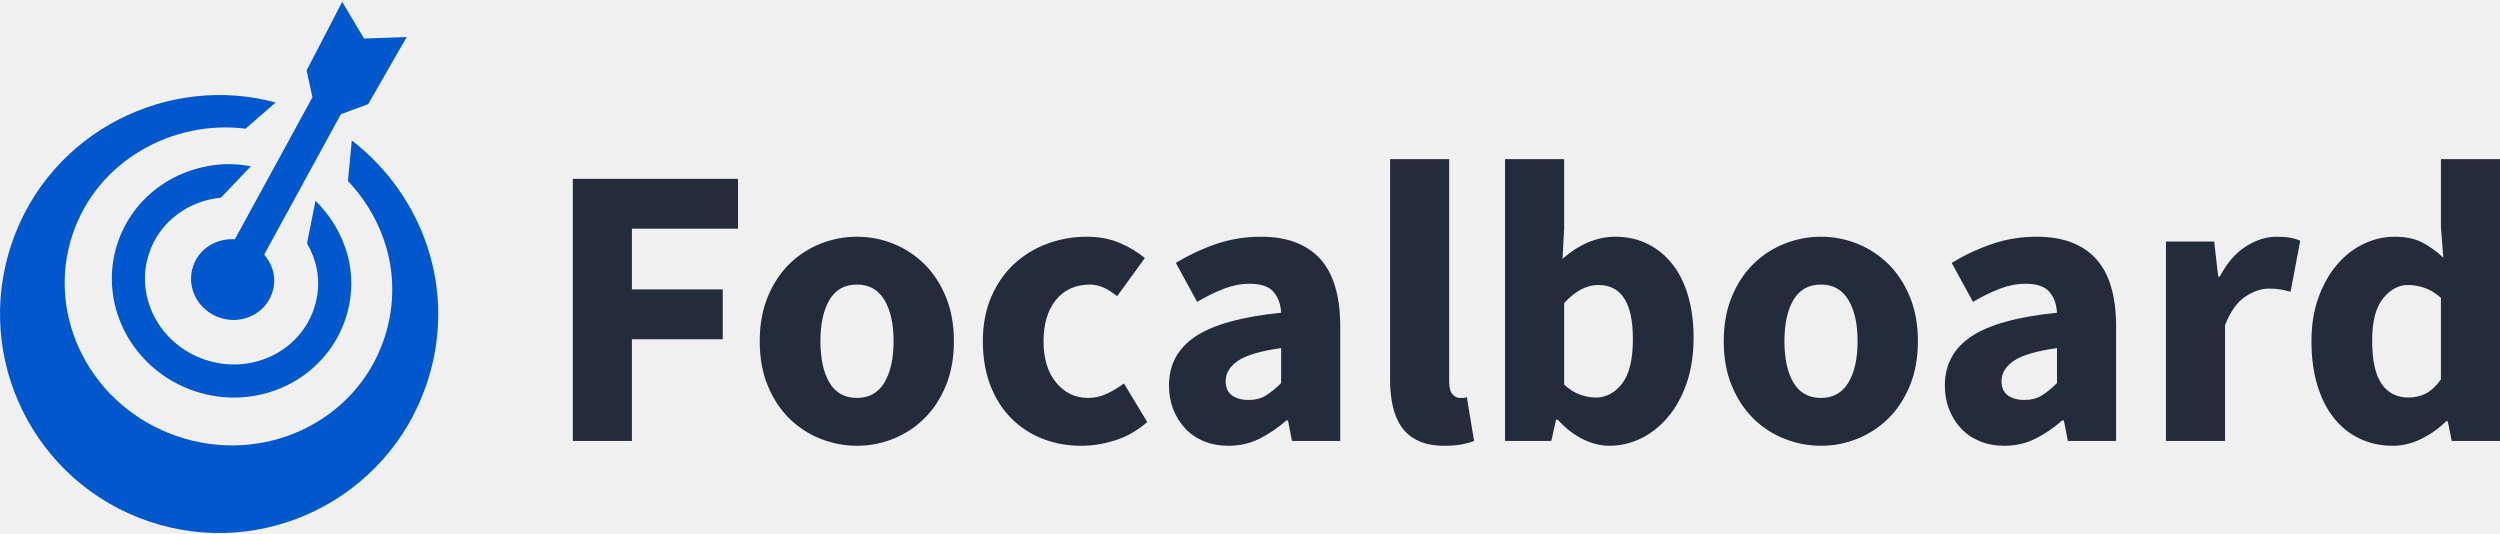
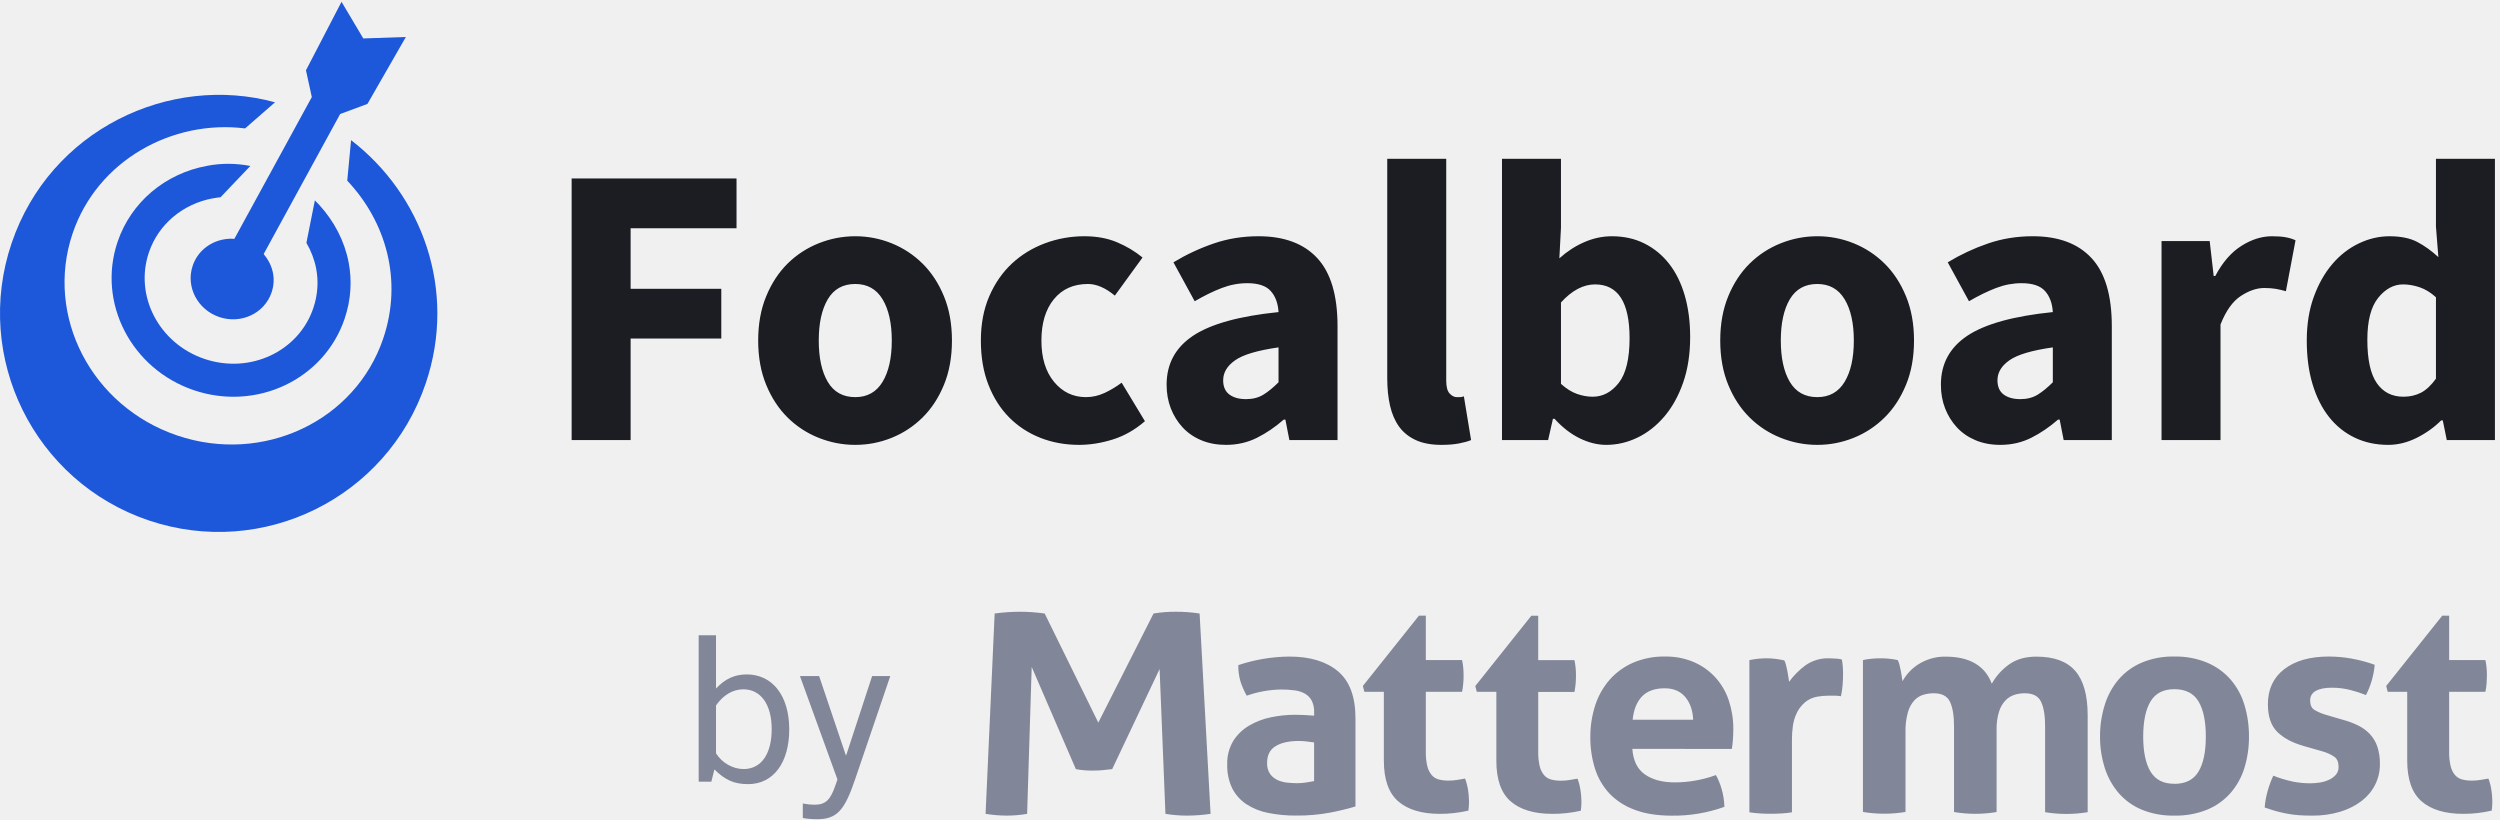
- <svg xmlns="http://www.w3.org/2000/svg" version="1.1" x="0px" y="0px" width="164px" height="35px" viewBox="0 0 300 64" enable-background="new 0 0 300 64" xml:space="preserve">
-   <g id="Layer_2" display="none">
-     <rect x="0" y="0.16" display="inline" fill-rule="evenodd" clip-rule="evenodd" fill="#FFFFFF" width="300" height="63.84" />
+ <svg xmlns="http://www.w3.org/2000/svg" width="177" height="58" viewBox="0 0 177 58" fill="none">
+   <g clip-path="url(#clip0_301_506)">
+     <path fill-rule="evenodd" clip-rule="evenodd" d="M19.472 7.243C12.016 5.202 3.543 9.18 0.821 17.219C-1.92 25.315 2.422 34.1 10.518 36.841C18.614 39.582 27.399 35.24 30.141 27.144C32.381 20.529 29.869 13.778 24.856 9.922L24.585 12.79H24.584C27.311 15.673 28.535 19.821 27.131 23.969C25.151 29.816 18.624 32.889 12.552 30.834C6.48 28.779 3.162 22.373 5.141 16.526C6.893 11.351 12.205 8.45 17.354 9.092V9.091L19.472 7.243ZM15.836 16.951C17.871 16.56 19.95 18.573 19.229 20.702C18.726 22.187 17.068 22.969 15.525 22.446C13.982 21.924 13.139 20.296 13.643 18.811C13.98 17.811 14.84 17.131 15.836 16.951ZM15.08 14.04C14.028 14.23 13.048 14.69 12.246 15.37C11.482 16.018 10.881 16.868 10.54 17.877C10.023 19.406 10.199 21.011 10.903 22.371C11.614 23.742 12.861 24.864 14.477 25.411C16.093 25.958 17.765 25.824 19.164 25.166C20.549 24.514 21.664 23.346 22.181 21.817C22.508 20.852 22.554 19.901 22.384 19.013C22.26 18.37 22.022 17.757 21.693 17.193L22.293 14.186C22.404 14.296 22.513 14.409 22.618 14.524C23.648 15.654 24.389 17.046 24.683 18.573C24.927 19.842 24.862 21.198 24.398 22.568C23.669 24.723 22.103 26.367 20.163 27.281C18.236 28.189 15.938 28.375 13.727 27.627C11.517 26.879 9.805 25.334 8.825 23.442C7.839 21.539 7.594 19.282 8.324 17.125C8.806 15.701 9.655 14.499 10.736 13.583C11.843 12.645 13.198 12.009 14.655 11.743L14.655 11.741C15.69 11.541 16.728 11.557 17.724 11.75L15.614 13.965C15.441 13.981 15.268 14.007 15.095 14.04H15.08V14.04Z" fill="#1C58D9" />
+     <path fill-rule="evenodd" clip-rule="evenodd" d="M22.077 6.872L21.662 4.977L24.18 0.129L25.721 2.722L28.735 2.618L26.016 7.356L24.083 8.072L17.394 20.316L15.342 19.199L22.077 6.872Z" fill="#1C58D9" />
+     <path fill-rule="evenodd" clip-rule="evenodd" d="M40.472 31.156V12.637H52.146V16.159H44.648V20.448H51.067V23.97H44.648V31.156H40.472ZM60.554 31.497C59.663 31.497 58.801 31.331 57.968 31C57.135 30.668 56.401 30.191 55.767 29.565C55.133 28.94 54.626 28.169 54.248 27.25C53.868 26.331 53.679 25.285 53.679 24.111C53.679 22.938 53.868 21.891 54.248 20.973C54.626 20.054 55.133 19.283 55.767 18.657C56.401 18.032 57.136 17.555 57.968 17.223C58.801 16.892 59.663 16.726 60.554 16.726C61.443 16.726 62.3 16.892 63.124 17.223C63.947 17.555 64.676 18.033 65.311 18.657C65.945 19.283 66.452 20.054 66.83 20.973C67.209 21.891 67.398 22.938 67.398 24.111C67.398 25.285 67.209 26.331 66.83 27.25C66.452 28.169 65.945 28.94 65.311 29.565C64.676 30.191 63.947 30.668 63.124 31C62.301 31.331 61.443 31.497 60.554 31.497ZM60.554 28.117C61.406 28.117 62.049 27.757 62.484 27.038C62.92 26.317 63.138 25.343 63.138 24.112C63.138 22.881 62.919 21.906 62.484 21.186C62.049 20.466 61.406 20.106 60.554 20.106C59.682 20.106 59.034 20.466 58.608 21.186C58.181 21.906 57.968 22.881 57.968 24.112C57.968 25.343 58.181 26.317 58.608 27.038C59.034 27.757 59.682 28.117 60.554 28.117ZM76.404 31.497C75.418 31.497 74.505 31.331 73.662 31C72.82 30.668 72.086 30.191 71.461 29.565C70.836 28.94 70.344 28.169 69.984 27.25C69.624 26.331 69.445 25.285 69.445 24.111C69.445 22.938 69.643 21.891 70.041 20.973C70.439 20.054 70.974 19.283 71.646 18.657C72.319 18.032 73.099 17.555 73.989 17.223C74.879 16.892 75.807 16.726 76.773 16.726C77.644 16.726 78.415 16.868 79.087 17.152C79.76 17.436 80.361 17.796 80.891 18.231L78.931 20.93C78.268 20.381 77.634 20.106 77.028 20.106C76.005 20.106 75.2 20.466 74.613 21.186C74.026 21.906 73.732 22.881 73.732 24.112C73.732 25.343 74.031 26.317 74.628 27.038C75.224 27.757 75.977 28.117 76.885 28.117C77.34 28.117 77.78 28.017 78.207 27.819C78.633 27.62 79.034 27.378 79.413 27.094L81.061 29.821C80.36 30.427 79.603 30.859 78.789 31.114C77.975 31.369 77.18 31.497 76.404 31.497ZM86.799 31.497C86.155 31.497 85.573 31.388 85.052 31.17C84.532 30.952 84.092 30.649 83.731 30.261C83.372 29.873 83.093 29.423 82.893 28.912C82.695 28.401 82.596 27.842 82.596 27.236C82.596 25.759 83.221 24.603 84.471 23.77C85.721 22.938 87.737 22.379 90.521 22.095C90.483 21.469 90.298 20.973 89.967 20.603C89.636 20.234 89.082 20.05 88.306 20.05C87.7 20.05 87.099 20.163 86.502 20.39C85.906 20.618 85.266 20.93 84.584 21.328L83.079 18.572C83.987 18.023 84.939 17.578 85.934 17.238C86.928 16.896 87.984 16.726 89.1 16.726C90.919 16.726 92.305 17.242 93.262 18.274C94.218 19.305 94.697 20.911 94.697 23.088V31.155H91.288L91.005 29.706H90.891C90.285 30.236 89.651 30.667 88.988 30.998C88.325 31.329 87.594 31.497 86.799 31.497ZM88.219 28.259C88.692 28.259 89.099 28.154 89.44 27.947C89.781 27.739 90.14 27.444 90.52 27.066V24.595C89.043 24.804 88.021 25.106 87.453 25.504C86.884 25.902 86.6 26.375 86.6 26.924C86.6 27.378 86.748 27.715 87.041 27.933C87.334 28.15 87.727 28.259 88.219 28.259ZM102.052 31.497C101.332 31.497 100.726 31.384 100.234 31.156C99.741 30.928 99.349 30.612 99.055 30.205C98.762 29.798 98.549 29.305 98.416 28.728C98.283 28.15 98.217 27.502 98.217 26.782V11.245H102.393V26.953C102.393 27.388 102.473 27.691 102.634 27.861C102.794 28.032 102.96 28.117 103.131 28.117C103.225 28.117 103.306 28.117 103.372 28.117C103.438 28.117 103.529 28.099 103.642 28.061L104.153 31.157C103.926 31.252 103.637 31.332 103.287 31.398C102.937 31.465 102.525 31.497 102.052 31.497ZM113.725 31.497C113.1 31.497 112.471 31.34 111.837 31.028C111.202 30.716 110.611 30.256 110.061 29.65H109.948L109.607 31.156H106.341V11.245H110.516V16.131L110.402 18.289C110.952 17.797 111.543 17.413 112.178 17.139C112.813 16.864 113.461 16.727 114.124 16.727C114.976 16.727 115.743 16.897 116.424 17.238C117.106 17.579 117.689 18.056 118.171 18.672C118.654 19.288 119.023 20.036 119.279 20.916C119.535 21.797 119.663 22.777 119.663 23.856C119.663 25.069 119.497 26.147 119.165 27.093C118.834 28.04 118.389 28.841 117.83 29.495C117.272 30.147 116.637 30.645 115.928 30.985C115.217 31.326 114.483 31.497 113.725 31.497ZM112.76 28.088C113.48 28.088 114.096 27.762 114.607 27.109C115.118 26.456 115.374 25.4 115.374 23.941C115.374 21.404 114.559 20.136 112.931 20.136C112.098 20.136 111.294 20.562 110.517 21.414V27.179C110.896 27.52 111.274 27.756 111.653 27.89C112.031 28.022 112.4 28.088 112.76 28.088ZM128.666 31.497C127.776 31.497 126.915 31.331 126.081 31C125.248 30.668 124.515 30.191 123.88 29.565C123.246 28.94 122.739 28.169 122.361 27.25C121.982 26.331 121.793 25.285 121.793 24.111C121.793 22.938 121.982 21.891 122.361 20.973C122.739 20.054 123.246 19.283 123.88 18.657C124.515 18.032 125.248 17.555 126.081 17.223C126.915 16.892 127.776 16.726 128.666 16.726C129.557 16.726 130.413 16.892 131.237 17.223C132.06 17.555 132.79 18.033 133.424 18.657C134.059 19.283 134.565 20.054 134.943 20.973C135.323 21.891 135.512 22.938 135.512 24.111C135.512 25.285 135.323 26.331 134.943 27.25C134.565 28.169 134.059 28.94 133.424 29.565C132.79 30.191 132.061 30.668 131.237 31C130.413 31.331 129.557 31.497 128.666 31.497ZM128.666 28.117C129.518 28.117 130.162 27.757 130.598 27.038C131.033 26.317 131.251 25.343 131.251 24.112C131.251 22.881 131.033 21.906 130.598 21.186C130.162 20.466 129.518 20.106 128.666 20.106C127.795 20.106 127.147 20.466 126.72 21.186C126.294 21.906 126.081 22.881 126.081 24.112C126.081 25.343 126.294 26.317 126.72 27.038C127.147 27.757 127.795 28.117 128.666 28.117ZM141.619 31.497C140.975 31.497 140.393 31.388 139.872 31.17C139.351 30.952 138.911 30.649 138.551 30.261C138.192 29.873 137.912 29.423 137.713 28.912C137.514 28.401 137.415 27.842 137.415 27.236C137.415 25.759 138.04 24.603 139.29 23.77C140.54 22.938 142.557 22.379 145.34 22.095C145.302 21.469 145.117 20.973 144.786 20.603C144.455 20.234 143.901 20.05 143.125 20.05C142.519 20.05 141.917 20.163 141.321 20.39C140.726 20.618 140.085 20.93 139.404 21.328L137.899 18.572C138.807 18.023 139.759 17.578 140.753 17.238C141.747 16.896 142.803 16.726 143.92 16.726C145.739 16.726 147.125 17.242 148.081 18.274C149.038 19.305 149.516 20.911 149.516 23.088V31.155H146.108L145.824 29.706H145.71C145.104 30.236 144.47 30.667 143.807 30.998C143.143 31.331 142.414 31.497 141.619 31.497ZM143.04 28.259C143.512 28.259 143.919 28.154 144.261 27.947C144.601 27.738 144.961 27.444 145.34 27.066V24.595C143.863 24.804 142.841 25.106 142.272 25.504C141.704 25.902 141.42 26.375 141.42 26.924C141.42 27.378 141.567 27.715 141.86 27.933C142.155 28.15 142.547 28.259 143.04 28.259ZM153.037 31.156V17.068H156.446L156.729 19.539H156.842C157.354 18.573 157.969 17.863 158.689 17.409C159.409 16.954 160.128 16.727 160.847 16.727C161.245 16.727 161.572 16.75 161.828 16.798C162.084 16.845 162.315 16.916 162.524 17.011L161.842 20.618C161.577 20.542 161.331 20.485 161.103 20.447C160.877 20.41 160.611 20.39 160.308 20.39C159.779 20.39 159.224 20.579 158.646 20.958C158.069 21.338 157.591 22.01 157.212 22.975V31.156H153.037ZM169.086 31.497C168.214 31.497 167.424 31.326 166.714 30.986C166.003 30.645 165.398 30.157 164.895 29.523C164.394 28.889 164.006 28.117 163.731 27.208C163.457 26.299 163.319 25.267 163.319 24.112C163.319 22.956 163.485 21.925 163.817 21.016C164.148 20.106 164.584 19.335 165.123 18.701C165.662 18.066 166.288 17.578 166.998 17.238C167.708 16.897 168.433 16.727 169.171 16.727C169.967 16.727 170.62 16.859 171.131 17.124C171.642 17.389 172.143 17.749 172.636 18.203L172.465 16.044V11.245H176.641V31.156H173.232L172.949 29.764H172.835C172.343 30.256 171.765 30.668 171.102 31C170.439 31.331 169.767 31.497 169.086 31.497ZM170.164 28.088C170.619 28.088 171.031 27.994 171.401 27.805C171.77 27.615 172.125 27.284 172.465 26.811V21.045C172.087 20.704 171.699 20.468 171.301 20.335C170.903 20.202 170.515 20.136 170.136 20.136C169.473 20.136 168.886 20.453 168.375 21.087C167.864 21.721 167.608 22.711 167.608 24.056C167.608 25.456 167.831 26.479 168.276 27.123C168.721 27.767 169.351 28.088 170.164 28.088Z" fill="#1B1D22" />
  </g>
-   <g id="Layer_1">
-     <g>
-       <g>
-         <path fill-rule="evenodd" clip-rule="evenodd" fill="#0058CC" d="M33.071,12.289C20.408,8.822,6.018,15.578,1.395,29.232     c-4.655,13.75,2.719,28.67,16.469,33.325c13.75,4.655,28.67-2.719,33.326-16.469c3.804-11.235-0.462-22.701-8.976-29.249     l-0.46,4.871l-0.001,0c4.631,4.896,6.709,11.941,4.325,18.985c-3.362,9.931-14.447,15.151-24.76,11.66     C11.005,48.865,5.37,37.985,8.731,28.054c2.975-8.788,11.998-13.715,20.743-12.625v-0.001L33.071,12.289L33.071,12.289z      M26.896,28.777c3.456-0.665,6.986,2.754,5.762,6.37c-0.854,2.522-3.67,3.85-6.291,2.962c-2.62-0.887-4.052-3.651-3.197-6.174     C23.743,30.238,25.204,29.083,26.896,28.777L26.896,28.777z M25.611,23.833c-1.786,0.323-3.45,1.104-4.812,2.258     c-1.299,1.101-2.319,2.545-2.898,4.258c-0.879,2.597-0.579,5.323,0.617,7.632c1.206,2.329,3.325,4.234,6.07,5.164     c2.744,0.929,5.584,0.701,7.959-0.417c2.352-1.107,4.246-3.091,5.125-5.688c0.555-1.639,0.633-3.254,0.344-4.761     c-0.21-1.093-0.615-2.134-1.174-3.091l1.019-5.107c0.189,0.187,0.374,0.378,0.552,0.574c1.75,1.919,3.008,4.283,3.508,6.877     c0.415,2.154,0.304,4.457-0.484,6.784c-1.239,3.661-3.898,6.453-7.193,8.005c-3.273,1.541-7.175,1.858-10.93,0.588     c-3.754-1.271-6.661-3.895-8.326-7.108c-1.674-3.233-2.09-7.065-0.851-10.728c0.819-2.419,2.26-4.46,4.097-6.016     c1.88-1.593,4.181-2.673,6.656-3.125l-0.001-0.004c1.759-0.339,3.522-0.313,5.213,0.016l-3.583,3.761     c-0.294,0.028-0.588,0.071-0.883,0.127H25.611z" />
-         <polygon fill-rule="evenodd" clip-rule="evenodd" fill="#0058CC" points="37.495,11.658 36.79,8.44 41.066,0.207 43.683,4.611      48.803,4.434 44.185,12.48 40.902,13.697 29.542,34.491 26.057,32.594    " />
-       </g>
-       <path fill-rule="evenodd" clip-rule="evenodd" fill="#222C3B" d="M68.736,52.902V21.449h19.827v5.982H75.828v7.284H86.73v5.983    H75.828v12.204H68.736L68.736,52.902z M102.842,53.481c-1.513,0-2.976-0.282-4.391-0.845c-1.415-0.563-2.661-1.374-3.739-2.437    c-1.077-1.061-1.937-2.371-2.58-3.932c-0.644-1.56-0.965-3.336-0.965-5.33c0-1.993,0.321-3.771,0.965-5.33    c0.643-1.561,1.503-2.87,2.58-3.933c1.078-1.061,2.325-1.872,3.739-2.435c1.415-0.563,2.878-0.844,4.391-0.844    c1.511,0,2.966,0.281,4.365,0.844c1.398,0.563,2.637,1.375,3.714,2.435c1.078,1.063,1.938,2.372,2.581,3.933    c0.644,1.559,0.965,3.337,0.965,5.33c0,1.994-0.321,3.771-0.965,5.33c-0.643,1.561-1.503,2.871-2.581,3.932    c-1.077,1.063-2.316,1.874-3.714,2.437C105.809,53.199,104.353,53.481,102.842,53.481L102.842,53.481z M102.842,47.74    c1.447,0,2.54-0.611,3.279-1.832c0.74-1.224,1.11-2.879,1.11-4.97c0-2.09-0.371-3.746-1.11-4.969    c-0.739-1.222-1.832-1.834-3.279-1.834c-1.48,0-2.581,0.612-3.305,1.834c-0.724,1.223-1.086,2.879-1.086,4.969    c0,2.091,0.362,3.746,1.086,4.97C100.261,47.129,101.362,47.74,102.842,47.74L102.842,47.74z M129.761,53.481    c-1.673,0-3.225-0.282-4.656-0.845c-1.43-0.563-2.677-1.374-3.738-2.437c-1.062-1.061-1.897-2.371-2.509-3.932    c-0.611-1.56-0.916-3.336-0.916-5.33c0-1.993,0.337-3.771,1.013-5.33c0.676-1.561,1.584-2.87,2.726-3.933    c1.142-1.061,2.468-1.872,3.979-2.435c1.512-0.563,3.088-0.844,4.728-0.844c1.479,0,2.789,0.241,3.931,0.723    c1.142,0.482,2.163,1.093,3.063,1.833l-3.329,4.583c-1.126-0.932-2.203-1.399-3.232-1.399c-1.737,0-3.104,0.612-4.101,1.834    c-0.997,1.223-1.496,2.879-1.496,4.969c0,2.091,0.507,3.746,1.521,4.97c1.013,1.221,2.292,1.832,3.834,1.832    c0.772,0,1.52-0.169,2.244-0.506c0.724-0.338,1.406-0.748,2.05-1.231l2.798,4.632c-1.19,1.029-2.477,1.762-3.859,2.196    C132.43,53.264,131.079,53.481,129.761,53.481L129.761,53.481z M147.416,53.481c-1.093,0-2.082-0.185-2.966-0.556    c-0.884-0.369-1.632-0.884-2.244-1.543c-0.61-0.659-1.084-1.423-1.423-2.291c-0.337-0.868-0.505-1.817-0.505-2.847    c0-2.509,1.061-4.471,3.184-5.886c2.123-1.414,5.547-2.363,10.276-2.846c-0.065-1.062-0.379-1.905-0.941-2.533    c-0.563-0.627-1.503-0.94-2.822-0.94c-1.029,0-2.05,0.193-3.063,0.579c-1.013,0.386-2.099,0.916-3.257,1.592l-2.556-4.68    c1.542-0.932,3.159-1.688,4.848-2.267c1.688-0.579,3.481-0.868,5.378-0.868c3.089,0,5.443,0.876,7.067,2.628    s2.437,4.479,2.437,8.176v13.701h-5.789l-0.481-2.46h-0.194c-1.028,0.899-2.105,1.632-3.231,2.194S148.767,53.481,147.416,53.481    L147.416,53.481z M149.828,47.981c0.804,0,1.495-0.177,2.074-0.53s1.189-0.853,1.834-1.496v-4.196    c-2.509,0.354-4.245,0.868-5.21,1.544c-0.965,0.675-1.447,1.479-1.447,2.411c0,0.772,0.25,1.344,0.748,1.713    C148.325,47.797,148.992,47.981,149.828,47.981L149.828,47.981z M173.321,53.481c-1.223,0-2.252-0.192-3.088-0.579    s-1.503-0.924-2.002-1.616c-0.498-0.691-0.859-1.527-1.085-2.508c-0.226-0.981-0.338-2.083-0.338-3.305V19.086h7.092v26.677    c0,0.74,0.137,1.254,0.409,1.543c0.273,0.29,0.555,0.435,0.845,0.435c0.16,0,0.297,0,0.41,0c0.112,0,0.266-0.032,0.458-0.096    l0.868,5.258c-0.386,0.161-0.876,0.297-1.472,0.41C174.824,53.426,174.125,53.481,173.321,53.481L173.321,53.481z M193.147,53.481    c-1.062,0-2.13-0.266-3.208-0.796c-1.077-0.53-2.082-1.312-3.016-2.341h-0.192l-0.578,2.558h-5.548V19.086h7.092v8.297    l-0.194,3.666c0.934-0.836,1.938-1.487,3.016-1.954c1.078-0.467,2.179-0.699,3.305-0.699c1.447,0,2.75,0.289,3.907,0.868    c1.158,0.579,2.147,1.39,2.967,2.436c0.82,1.045,1.447,2.316,1.881,3.811c0.435,1.495,0.652,3.16,0.652,4.992    c0,2.06-0.282,3.892-0.845,5.499c-0.563,1.608-1.318,2.968-2.268,4.078c-0.948,1.108-2.026,1.953-3.231,2.532    C195.681,53.191,194.434,53.481,193.147,53.481L193.147,53.481z M191.508,47.692c1.222,0,2.268-0.555,3.136-1.664    s1.303-2.902,1.303-5.38c0-4.309-1.384-6.463-4.149-6.463c-1.415,0-2.781,0.724-4.1,2.171v9.792    c0.643,0.579,1.285,0.98,1.929,1.207C190.269,47.579,190.896,47.692,191.508,47.692L191.508,47.692z M218.522,53.481    c-1.512,0-2.975-0.282-4.391-0.845c-1.414-0.563-2.66-1.374-3.738-2.437c-1.077-1.061-1.938-2.371-2.58-3.932    c-0.644-1.56-0.965-3.336-0.965-5.33c0-1.993,0.321-3.771,0.965-5.33c0.643-1.561,1.503-2.87,2.58-3.933    c1.078-1.061,2.324-1.872,3.738-2.435c1.416-0.563,2.879-0.844,4.391-0.844s2.967,0.281,4.366,0.844    c1.398,0.563,2.637,1.375,3.714,2.435c1.078,1.063,1.938,2.372,2.581,3.933c0.644,1.559,0.965,3.337,0.965,5.33    c0,1.994-0.321,3.771-0.965,5.33c-0.643,1.561-1.503,2.871-2.581,3.932c-1.077,1.063-2.315,1.874-3.714,2.437    C221.489,53.199,220.034,53.481,218.522,53.481L218.522,53.481z M218.522,47.74c1.447,0,2.54-0.611,3.28-1.832    c0.739-1.224,1.109-2.879,1.109-4.97c0-2.09-0.37-3.746-1.109-4.969c-0.74-1.222-1.833-1.834-3.28-1.834    c-1.479,0-2.581,0.612-3.305,1.834c-0.724,1.223-1.086,2.879-1.086,4.969c0,2.091,0.362,3.746,1.086,4.97    C215.941,47.129,217.043,47.74,218.522,47.74L218.522,47.74z M240.52,53.481c-1.093,0-2.082-0.185-2.966-0.556    c-0.885-0.369-1.632-0.884-2.244-1.543c-0.61-0.659-1.085-1.423-1.423-2.291s-0.506-1.817-0.506-2.847    c0-2.509,1.061-4.471,3.184-5.886c2.123-1.414,5.548-2.363,10.275-2.846c-0.065-1.062-0.379-1.905-0.941-2.533    c-0.562-0.627-1.503-0.94-2.821-0.94c-1.029,0-2.051,0.193-3.063,0.579s-2.099,0.916-3.257,1.592l-2.556-4.68    c1.543-0.932,3.159-1.688,4.848-2.267c1.688-0.579,3.481-0.868,5.378-0.868c3.089,0,5.444,0.876,7.068,2.628    s2.437,4.479,2.437,8.176v13.701h-5.789l-0.482-2.46h-0.193c-1.029,0.899-2.106,1.632-3.232,2.194    C243.109,53.199,241.871,53.481,240.52,53.481L240.52,53.481z M242.933,47.981c0.803,0,1.494-0.177,2.074-0.53    c0.578-0.354,1.189-0.853,1.833-1.496v-4.196c-2.508,0.354-4.245,0.868-5.21,1.544c-0.966,0.675-1.447,1.479-1.447,2.411    c0,0.772,0.249,1.344,0.747,1.713C241.43,47.797,242.096,47.981,242.933,47.981L242.933,47.981z M259.913,52.902V28.975h5.789    l0.481,4.197h0.192c0.869-1.641,1.914-2.846,3.137-3.618c1.222-0.773,2.444-1.158,3.665-1.158c0.676,0,1.231,0.04,1.666,0.121    c0.434,0.08,0.827,0.2,1.182,0.361l-1.158,6.126c-0.45-0.128-0.868-0.225-1.255-0.29c-0.385-0.063-0.836-0.096-1.351-0.096    c-0.899,0-1.841,0.321-2.822,0.964c-0.98,0.645-1.792,1.786-2.436,3.426v13.894H259.913L259.913,52.902z M287.169,53.481    c-1.48,0-2.823-0.29-4.028-0.868c-1.207-0.579-2.236-1.408-3.089-2.484c-0.851-1.078-1.511-2.389-1.977-3.932    c-0.466-1.544-0.7-3.297-0.7-5.259s0.281-3.714,0.845-5.258c0.563-1.545,1.303-2.854,2.219-3.932s1.979-1.906,3.184-2.484    c1.206-0.579,2.437-0.868,3.691-0.868c1.351,0,2.46,0.224,3.328,0.674c0.869,0.451,1.72,1.062,2.557,1.833l-0.29-3.666v-8.152H300    v33.816h-5.789l-0.481-2.363h-0.193c-0.836,0.835-1.817,1.535-2.943,2.098S288.326,53.481,287.169,53.481L287.169,53.481z     M289.001,47.692c0.772,0,1.471-0.161,2.1-0.482c0.626-0.322,1.229-0.884,1.808-1.688v-9.793c-0.643-0.579-1.302-0.98-1.977-1.206    c-0.676-0.225-1.336-0.337-1.979-0.337c-1.126,0-2.123,0.538-2.991,1.615s-1.303,2.758-1.303,5.042    c0,2.379,0.379,4.116,1.134,5.21C286.549,47.146,287.619,47.692,289.001,47.692z" />
-     </g>
-   </g>
+   <path fill-rule="evenodd" clip-rule="evenodd" d="M70.424 43.437C71.01 43.355 71.602 43.313 72.194 43.312C72.786 43.311 73.377 43.353 73.963 43.437L77.76 51.161L81.67 43.437C82.193 43.349 82.724 43.307 83.255 43.312C83.816 43.31 84.377 43.352 84.932 43.437L85.708 57.62C85.16 57.701 84.606 57.743 84.052 57.745C83.536 57.746 83.022 57.704 82.513 57.62L82.1 47.365L78.743 54.453C78.529 54.481 78.307 54.505 78.078 54.526C77.848 54.548 77.618 54.557 77.387 54.557C77.188 54.557 76.99 54.557 76.791 54.537C76.582 54.521 76.375 54.493 76.17 54.453L73.044 47.218L72.72 57.62C72.249 57.702 71.773 57.744 71.295 57.745C70.787 57.744 70.28 57.702 69.779 57.62L70.422 43.437H70.424ZM170.429 48.98H169.05L168.944 48.565L172.912 43.589H173.399V46.733H175.966C176.006 46.918 176.034 47.106 176.051 47.294C176.065 47.461 176.073 47.635 176.073 47.815C176.073 47.994 176.065 48.197 176.051 48.377C176.035 48.58 176.006 48.781 175.966 48.98H173.399V53.206C173.391 53.557 173.427 53.907 173.506 54.248C173.559 54.476 173.664 54.69 173.813 54.872C173.944 55.023 174.117 55.131 174.312 55.185C174.54 55.243 174.775 55.271 175.011 55.267C175.221 55.268 175.431 55.25 175.638 55.216L176.18 55.123C176.28 55.389 176.351 55.664 176.392 55.945C176.432 56.196 176.453 56.45 176.455 56.705C176.455 56.856 176.455 56.985 176.445 57.089C176.434 57.193 176.427 57.294 176.413 57.391C175.753 57.545 175.077 57.622 174.398 57.62C173.111 57.62 172.128 57.325 171.449 56.735C170.77 56.145 170.431 55.184 170.431 53.852V48.98H170.429ZM163.092 52.811C162.3 52.589 161.681 52.259 161.236 51.822C160.79 51.386 160.567 50.73 160.567 49.855C160.567 48.801 160.953 47.975 161.724 47.378C162.495 46.781 163.545 46.483 164.874 46.483C165.42 46.483 165.964 46.532 166.501 46.629C167.055 46.731 167.599 46.877 168.128 47.066C168.096 47.446 168.025 47.823 167.917 48.19C167.816 48.542 167.679 48.884 167.51 49.211C167.144 49.063 166.768 48.941 166.384 48.846C165.962 48.74 165.527 48.688 165.091 48.69C164.611 48.69 164.235 48.762 163.967 48.908C163.837 48.974 163.73 49.074 163.658 49.198C163.586 49.322 163.552 49.463 163.56 49.606C163.56 49.911 163.655 50.126 163.846 50.251C164.1 50.404 164.373 50.523 164.66 50.605L165.869 50.959C166.246 51.059 166.612 51.195 166.962 51.366C167.266 51.516 167.542 51.717 167.776 51.96C168.013 52.212 168.193 52.509 168.306 52.834C168.443 53.243 168.508 53.672 168.497 54.103C168.501 54.601 168.389 55.092 168.169 55.54C167.945 55.99 167.62 56.385 167.22 56.695C166.766 57.04 166.251 57.301 165.702 57.466C165.05 57.662 164.37 57.756 163.687 57.746C163.347 57.746 163.036 57.736 162.754 57.716C162.481 57.696 162.21 57.661 161.941 57.611C161.679 57.563 161.421 57.503 161.166 57.434C160.912 57.365 160.636 57.274 160.339 57.168C160.37 56.784 160.437 56.404 160.541 56.033C160.645 55.651 160.781 55.279 160.948 54.919C161.379 55.088 161.822 55.224 162.274 55.325C162.703 55.416 163.14 55.46 163.579 55.458C163.795 55.456 164.012 55.439 164.226 55.406C164.449 55.374 164.667 55.311 164.872 55.218C165.062 55.135 165.231 55.014 165.371 54.864C165.51 54.706 165.582 54.501 165.572 54.292C165.572 53.959 165.47 53.72 165.264 53.574C165.001 53.401 164.711 53.272 164.406 53.189L163.091 52.814L163.092 52.811ZM153.944 57.745C153.148 57.763 152.357 57.618 151.622 57.318C150.99 57.052 150.431 56.646 149.988 56.131C149.546 55.607 149.215 55.002 149.013 54.352C148.788 53.638 148.677 52.894 148.683 52.146C148.678 51.391 148.789 50.64 149.013 49.918C149.212 49.26 149.543 48.647 149.988 48.117C150.432 47.6 150.991 47.191 151.622 46.919C152.355 46.613 153.147 46.464 153.944 46.483C154.745 46.465 155.54 46.615 156.278 46.92C156.915 47.191 157.481 47.601 157.932 48.118C158.383 48.645 158.715 49.259 158.909 49.92C159.126 50.643 159.233 51.393 159.227 52.147C159.234 52.894 159.127 53.638 158.909 54.353C158.712 55.006 158.38 55.612 157.932 56.132C157.482 56.648 156.916 57.054 156.278 57.319C155.538 57.618 154.744 57.763 153.944 57.745ZM153.944 55.496C154.736 55.496 155.306 55.209 155.653 54.633C156 54.057 156.173 53.228 156.172 52.146C156.172 51.063 155.999 50.233 155.653 49.658C155.307 49.082 154.737 48.794 153.944 48.794C153.167 48.794 152.605 49.082 152.259 49.658C151.913 50.233 151.739 51.063 151.738 52.146C151.738 53.227 151.912 54.056 152.259 54.633C152.606 55.209 153.168 55.495 153.944 55.491V55.496ZM131.896 46.733C132.092 46.691 132.29 46.66 132.49 46.64C132.708 46.617 132.928 46.607 133.147 46.608C133.36 46.606 133.572 46.617 133.783 46.64C133.968 46.66 134.159 46.692 134.357 46.733C134.409 46.828 134.449 46.93 134.474 47.035C134.509 47.168 134.541 47.301 134.569 47.451C134.596 47.602 134.621 47.739 134.643 47.877C134.665 48.016 134.682 48.134 134.696 48.231C134.821 48.008 134.97 47.798 135.142 47.607C135.334 47.392 135.556 47.203 135.8 47.046C136.066 46.875 136.355 46.741 136.658 46.646C137.004 46.537 137.366 46.484 137.729 46.489C139.441 46.489 140.537 47.128 141.018 48.406C141.314 47.878 141.723 47.419 142.216 47.062C142.733 46.68 143.388 46.489 144.18 46.489C145.423 46.489 146.338 46.826 146.926 47.499C147.513 48.173 147.807 49.224 147.807 50.653V57.502C146.81 57.668 145.791 57.668 144.794 57.502V51.417C144.794 50.668 144.699 50.091 144.508 49.687C144.317 49.282 143.932 49.081 143.351 49.083C143.111 49.083 142.871 49.118 142.641 49.187C142.399 49.261 142.181 49.393 142.005 49.571C141.79 49.797 141.631 50.068 141.538 50.363C141.405 50.791 141.344 51.237 141.358 51.684V57.492C140.361 57.659 139.342 57.659 138.345 57.492V51.417C138.345 50.668 138.25 50.091 138.059 49.687C137.868 49.282 137.483 49.081 136.902 49.083C136.658 49.083 136.415 49.118 136.181 49.187C135.932 49.26 135.709 49.398 135.534 49.586C135.319 49.83 135.163 50.118 135.078 50.429C134.952 50.89 134.895 51.367 134.909 51.844V57.486C133.912 57.652 132.893 57.652 131.896 57.486V46.733ZM123.866 46.733C124.077 46.692 124.279 46.66 124.469 46.64C124.677 46.618 124.886 46.607 125.096 46.608C125.305 46.608 125.513 46.622 125.721 46.649C125.927 46.677 126.127 46.712 126.325 46.754C126.378 46.849 126.418 46.95 126.442 47.055C126.477 47.188 126.51 47.321 126.538 47.471C126.567 47.622 126.591 47.763 126.613 47.909C126.635 48.056 126.651 48.175 126.666 48.274C126.986 47.834 127.372 47.444 127.81 47.117C128.302 46.765 128.9 46.586 129.508 46.608C129.644 46.608 129.812 46.614 129.996 46.629C130.134 46.635 130.27 46.656 130.403 46.692C130.434 46.849 130.455 47.009 130.467 47.169C130.482 47.35 130.488 47.538 130.488 47.732C130.488 47.968 130.477 48.225 130.456 48.503C130.437 48.769 130.398 49.033 130.339 49.293C130.168 49.264 129.994 49.25 129.82 49.252H129.47C129.197 49.254 128.925 49.278 128.656 49.325C128.345 49.38 128.052 49.512 127.808 49.709C127.508 49.959 127.279 50.28 127.14 50.641C126.96 51.057 126.869 51.64 126.869 52.389V57.511C126.616 57.552 126.362 57.58 126.106 57.593C125.851 57.608 125.604 57.615 125.363 57.615C125.121 57.615 124.879 57.608 124.632 57.593C124.372 57.579 124.114 57.551 123.857 57.511V46.733H123.866ZM115.57 53.02C115.627 53.852 115.924 54.456 116.461 54.831C116.997 55.206 117.705 55.394 118.583 55.393C119.077 55.392 119.57 55.348 120.057 55.26C120.545 55.174 121.024 55.045 121.489 54.875C121.661 55.192 121.798 55.528 121.895 55.874C122.011 56.282 122.075 56.701 122.087 57.124C120.891 57.555 119.625 57.767 118.352 57.748C117.334 57.748 116.461 57.609 115.732 57.331C115.052 57.088 114.439 56.691 113.942 56.174C113.475 55.668 113.128 55.067 112.924 54.415C112.699 53.693 112.588 52.942 112.596 52.187C112.59 51.432 112.704 50.68 112.935 49.96C113.144 49.296 113.486 48.68 113.942 48.149C114.397 47.629 114.961 47.213 115.597 46.93C116.323 46.618 117.11 46.465 117.902 46.483C118.601 46.472 119.295 46.608 119.936 46.882C120.514 47.134 121.03 47.503 121.452 47.965C121.88 48.439 122.204 48.996 122.401 49.599C122.616 50.255 122.724 50.94 122.718 51.628C122.718 51.894 122.708 52.153 122.687 52.409C122.667 52.666 122.641 52.871 122.613 53.024L115.57 53.02ZM119.876 50.959C119.847 50.293 119.66 49.755 119.314 49.345C118.967 48.935 118.483 48.731 117.86 48.731C117.153 48.731 116.616 48.926 116.248 49.314C115.88 49.703 115.661 50.251 115.591 50.959H119.876ZM105.942 48.98H104.558L104.45 48.572L108.417 43.595H108.905V46.739H111.472C111.51 46.925 111.539 47.112 111.557 47.301C111.571 47.467 111.578 47.642 111.578 47.821C111.578 48.001 111.571 48.203 111.557 48.384C111.539 48.586 111.511 48.788 111.472 48.987H108.906V53.213C108.898 53.563 108.934 53.913 109.013 54.255C109.066 54.483 109.171 54.696 109.32 54.879C109.451 55.029 109.625 55.138 109.819 55.192C110.047 55.25 110.283 55.278 110.519 55.274C110.728 55.274 110.938 55.257 111.145 55.222L111.687 55.129C111.787 55.395 111.858 55.671 111.899 55.952C111.939 56.203 111.96 56.457 111.963 56.711C111.963 56.863 111.963 56.992 111.952 57.096C111.941 57.2 111.934 57.301 111.921 57.398C111.26 57.55 110.583 57.624 109.904 57.62C108.617 57.62 107.634 57.325 106.955 56.735C106.276 56.145 105.938 55.184 105.942 53.852V48.98ZM97.982 48.98H96.598L96.492 48.565L100.46 43.589H100.948V46.733H103.515C103.554 46.918 103.582 47.106 103.599 47.294C103.614 47.461 103.621 47.635 103.621 47.815C103.621 47.994 103.621 48.197 103.599 48.377C103.582 48.58 103.554 48.781 103.515 48.98H100.948V53.206C100.939 53.557 100.975 53.907 101.054 54.248C101.107 54.477 101.212 54.69 101.361 54.872C101.492 55.023 101.665 55.132 101.859 55.185C102.088 55.243 102.324 55.271 102.56 55.267C102.77 55.268 102.979 55.25 103.185 55.216L103.728 55.123C103.827 55.389 103.898 55.664 103.941 55.945C103.98 56.196 104.001 56.45 104.003 56.705C104.003 56.856 104.003 56.985 103.993 57.089C103.984 57.193 103.976 57.294 103.961 57.391C103.3 57.545 102.624 57.622 101.945 57.62C100.657 57.62 99.674 57.325 98.995 56.735C98.316 56.145 97.977 55.184 97.977 53.852V48.98H97.982ZM93.041 52.564C92.871 52.537 92.689 52.512 92.489 52.492C92.313 52.472 92.136 52.461 91.959 52.46C91.266 52.46 90.718 52.581 90.316 52.825C89.913 53.068 89.712 53.46 89.711 54.001C89.692 54.293 89.773 54.583 89.941 54.826C90.088 55.013 90.282 55.16 90.504 55.252C90.727 55.343 90.963 55.4 91.204 55.419C91.452 55.439 91.667 55.45 91.85 55.45C92.064 55.45 92.276 55.432 92.486 55.398C92.699 55.363 92.884 55.331 93.038 55.303V52.564H93.041ZM93.041 50.42C93.053 50.14 92.995 49.861 92.871 49.608C92.764 49.407 92.603 49.237 92.405 49.119C92.18 48.992 91.931 48.91 91.673 48.879C91.353 48.836 91.03 48.815 90.707 48.817C89.875 48.829 89.05 48.977 88.267 49.254C88.084 48.929 87.935 48.588 87.822 48.234C87.715 47.862 87.665 47.476 87.673 47.09C88.835 46.701 90.052 46.497 91.28 46.485C92.751 46.485 93.9 46.832 94.727 47.526C95.553 48.22 95.966 49.328 95.967 50.852V57.097C95.374 57.274 94.772 57.42 94.164 57.534C93.374 57.681 92.572 57.751 91.768 57.742C91.102 57.748 90.437 57.685 89.784 57.555C89.231 57.45 88.704 57.237 88.235 56.931C87.81 56.646 87.467 56.259 87.237 55.806C86.989 55.279 86.869 54.702 86.888 54.12C86.867 53.532 87.018 52.951 87.323 52.444C87.606 52.002 87.992 51.632 88.45 51.366C88.926 51.088 89.446 50.891 89.989 50.783C90.546 50.666 91.115 50.607 91.685 50.606C92.092 50.606 92.547 50.628 93.041 50.669V50.42Z" fill="#818698" />
+   <path d="M50.362 55.344L50.579 54.477C51.33 55.214 51.965 55.517 52.961 55.517C54.795 55.517 55.878 53.943 55.878 51.648C55.878 49.222 54.665 47.749 52.875 47.749C52.023 47.749 51.344 48.053 50.694 48.746V44.977H49.467V55.344H50.362ZM50.694 49.944C51.2 49.208 51.893 48.803 52.629 48.803C53.871 48.803 54.636 49.886 54.636 51.619C54.636 53.38 53.9 54.449 52.644 54.449C51.907 54.449 51.128 54.03 50.694 53.337V49.944Z" fill="#818698" />
+   <path d="M60.563 55.113L63.032 47.865H61.747L59.913 53.467H59.884L57.993 47.865H56.636L59.292 55.185L59.148 55.603C58.801 56.614 58.469 56.975 57.661 56.975C57.43 56.975 57.141 56.946 56.838 56.888V57.913C57.141 57.971 57.459 58 57.849 58C59.292 58 59.812 57.336 60.563 55.113Z" fill="#818698" />
+   <defs>
+     <clipPath id="clip0_301_506">
+       <rect width="176.641" height="37.698" fill="white" />
+     </clipPath>
+   </defs>
</svg>
